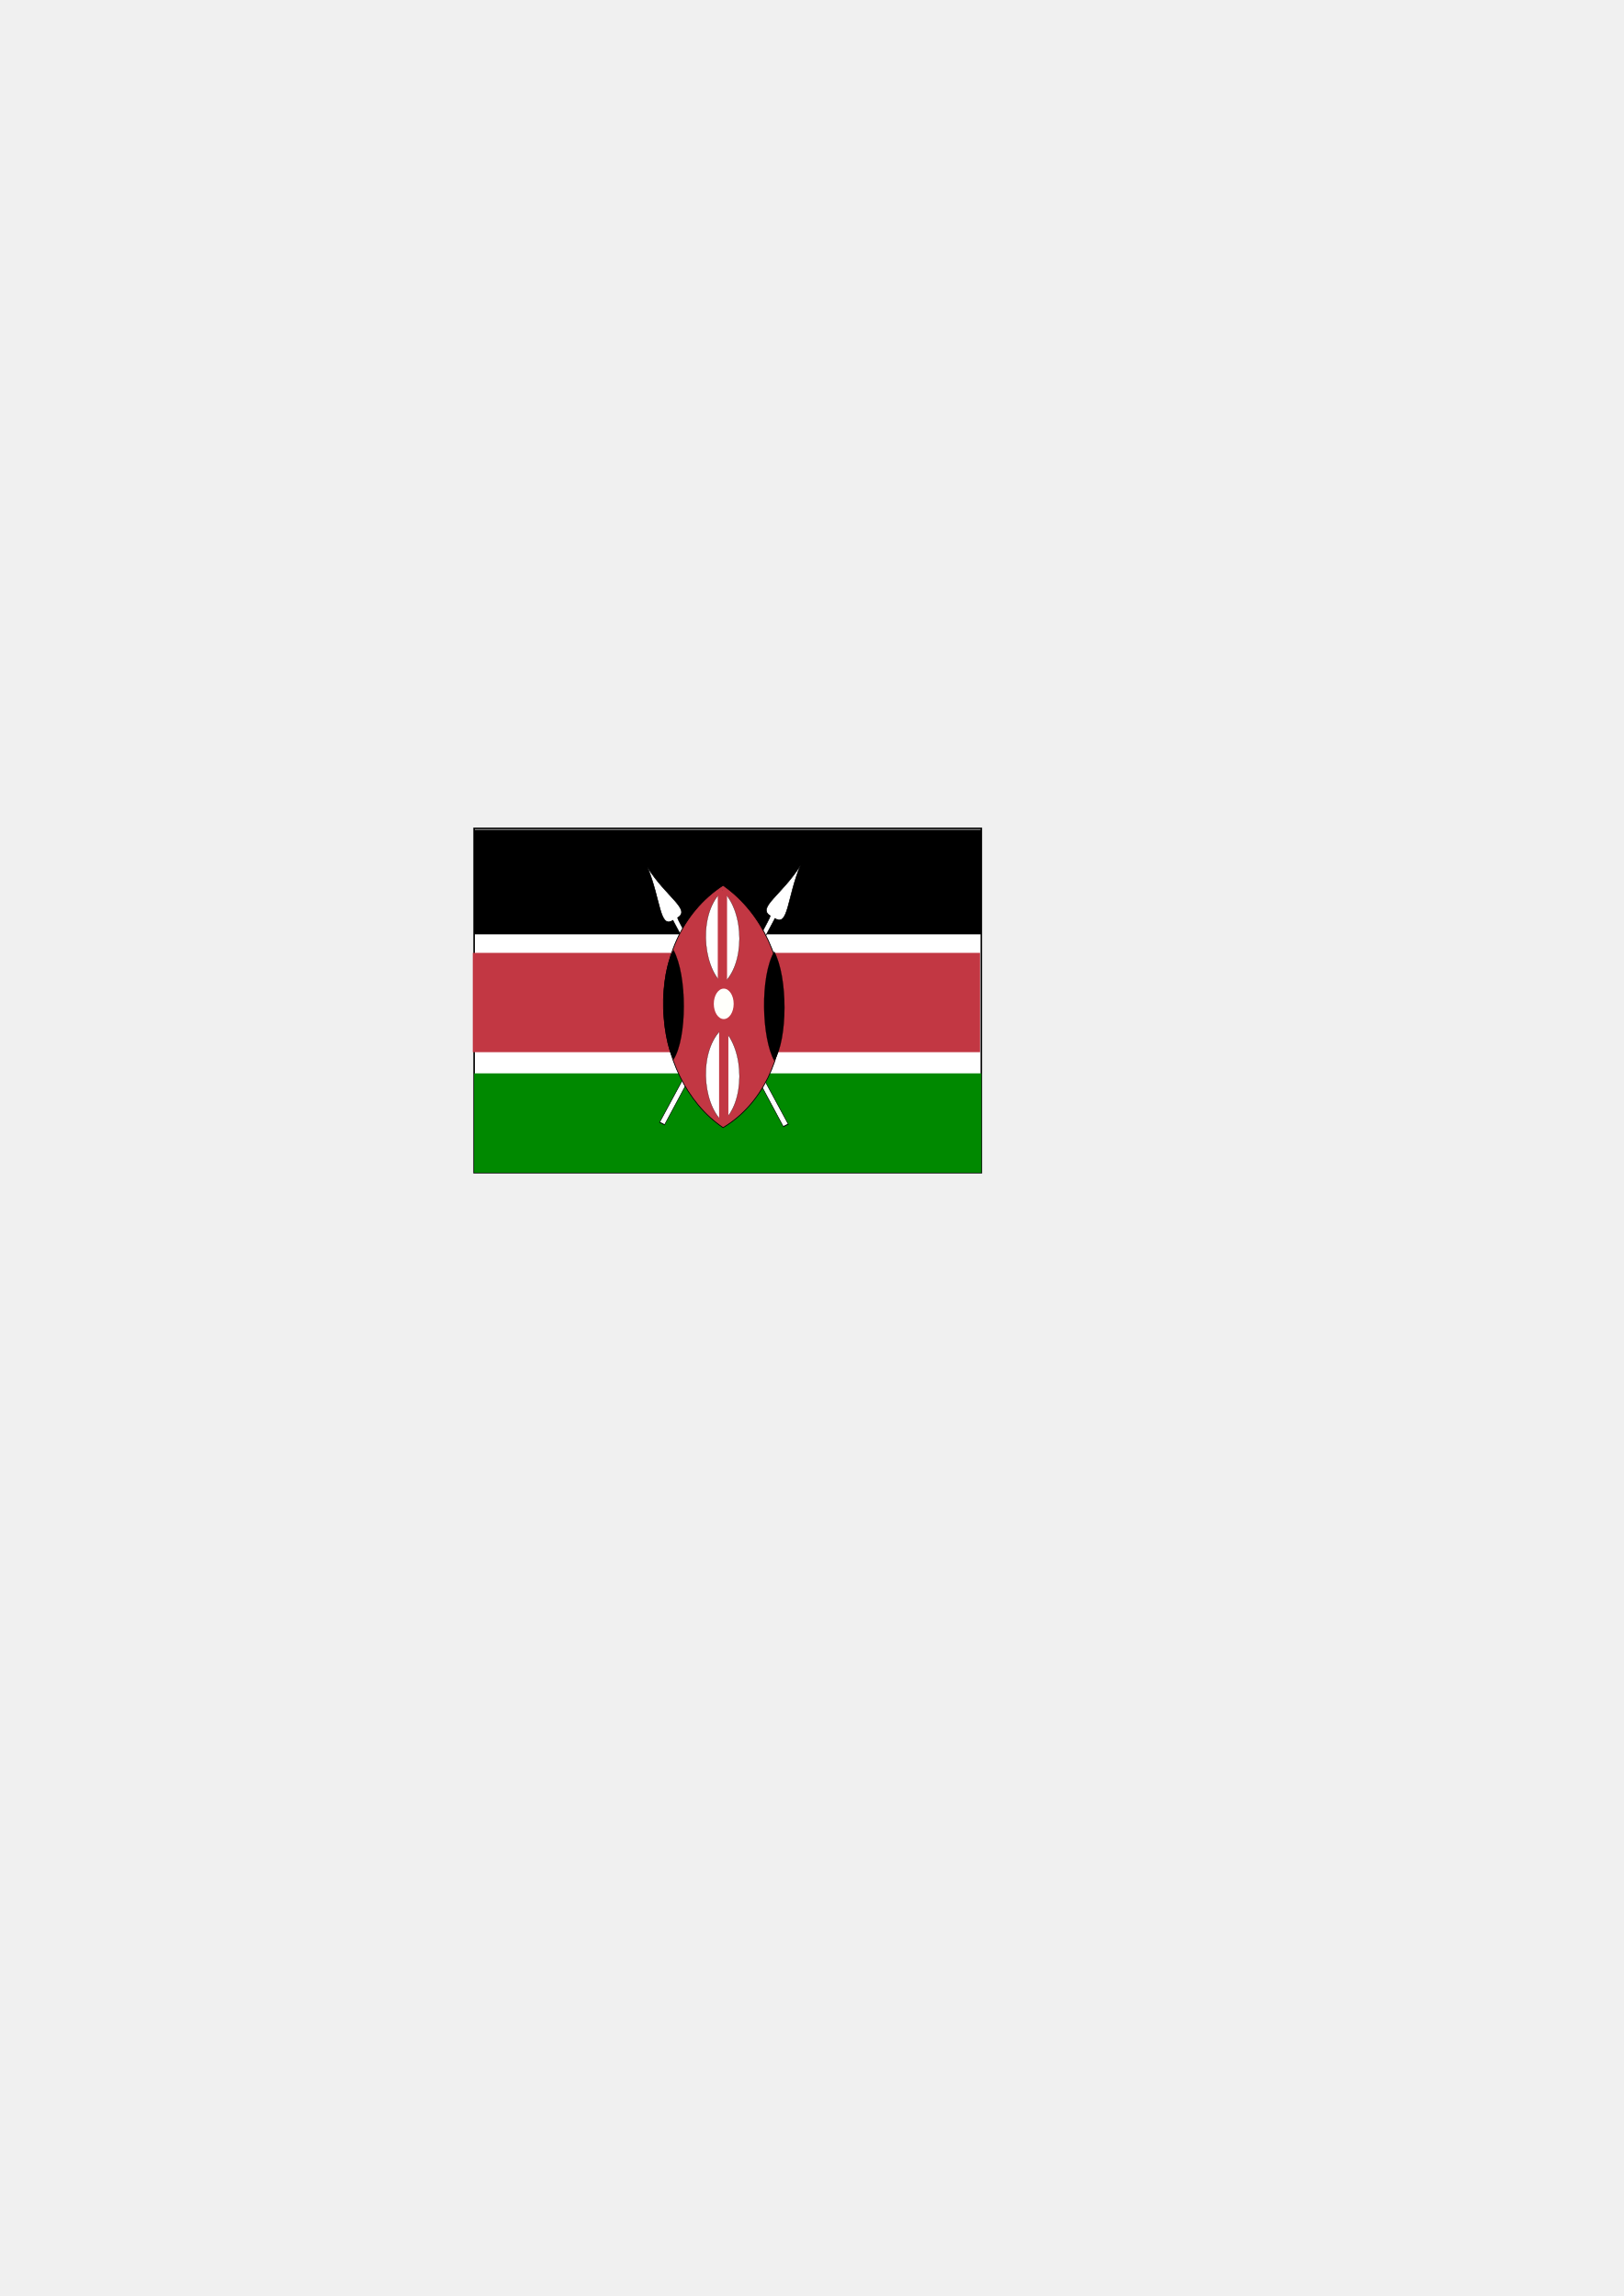
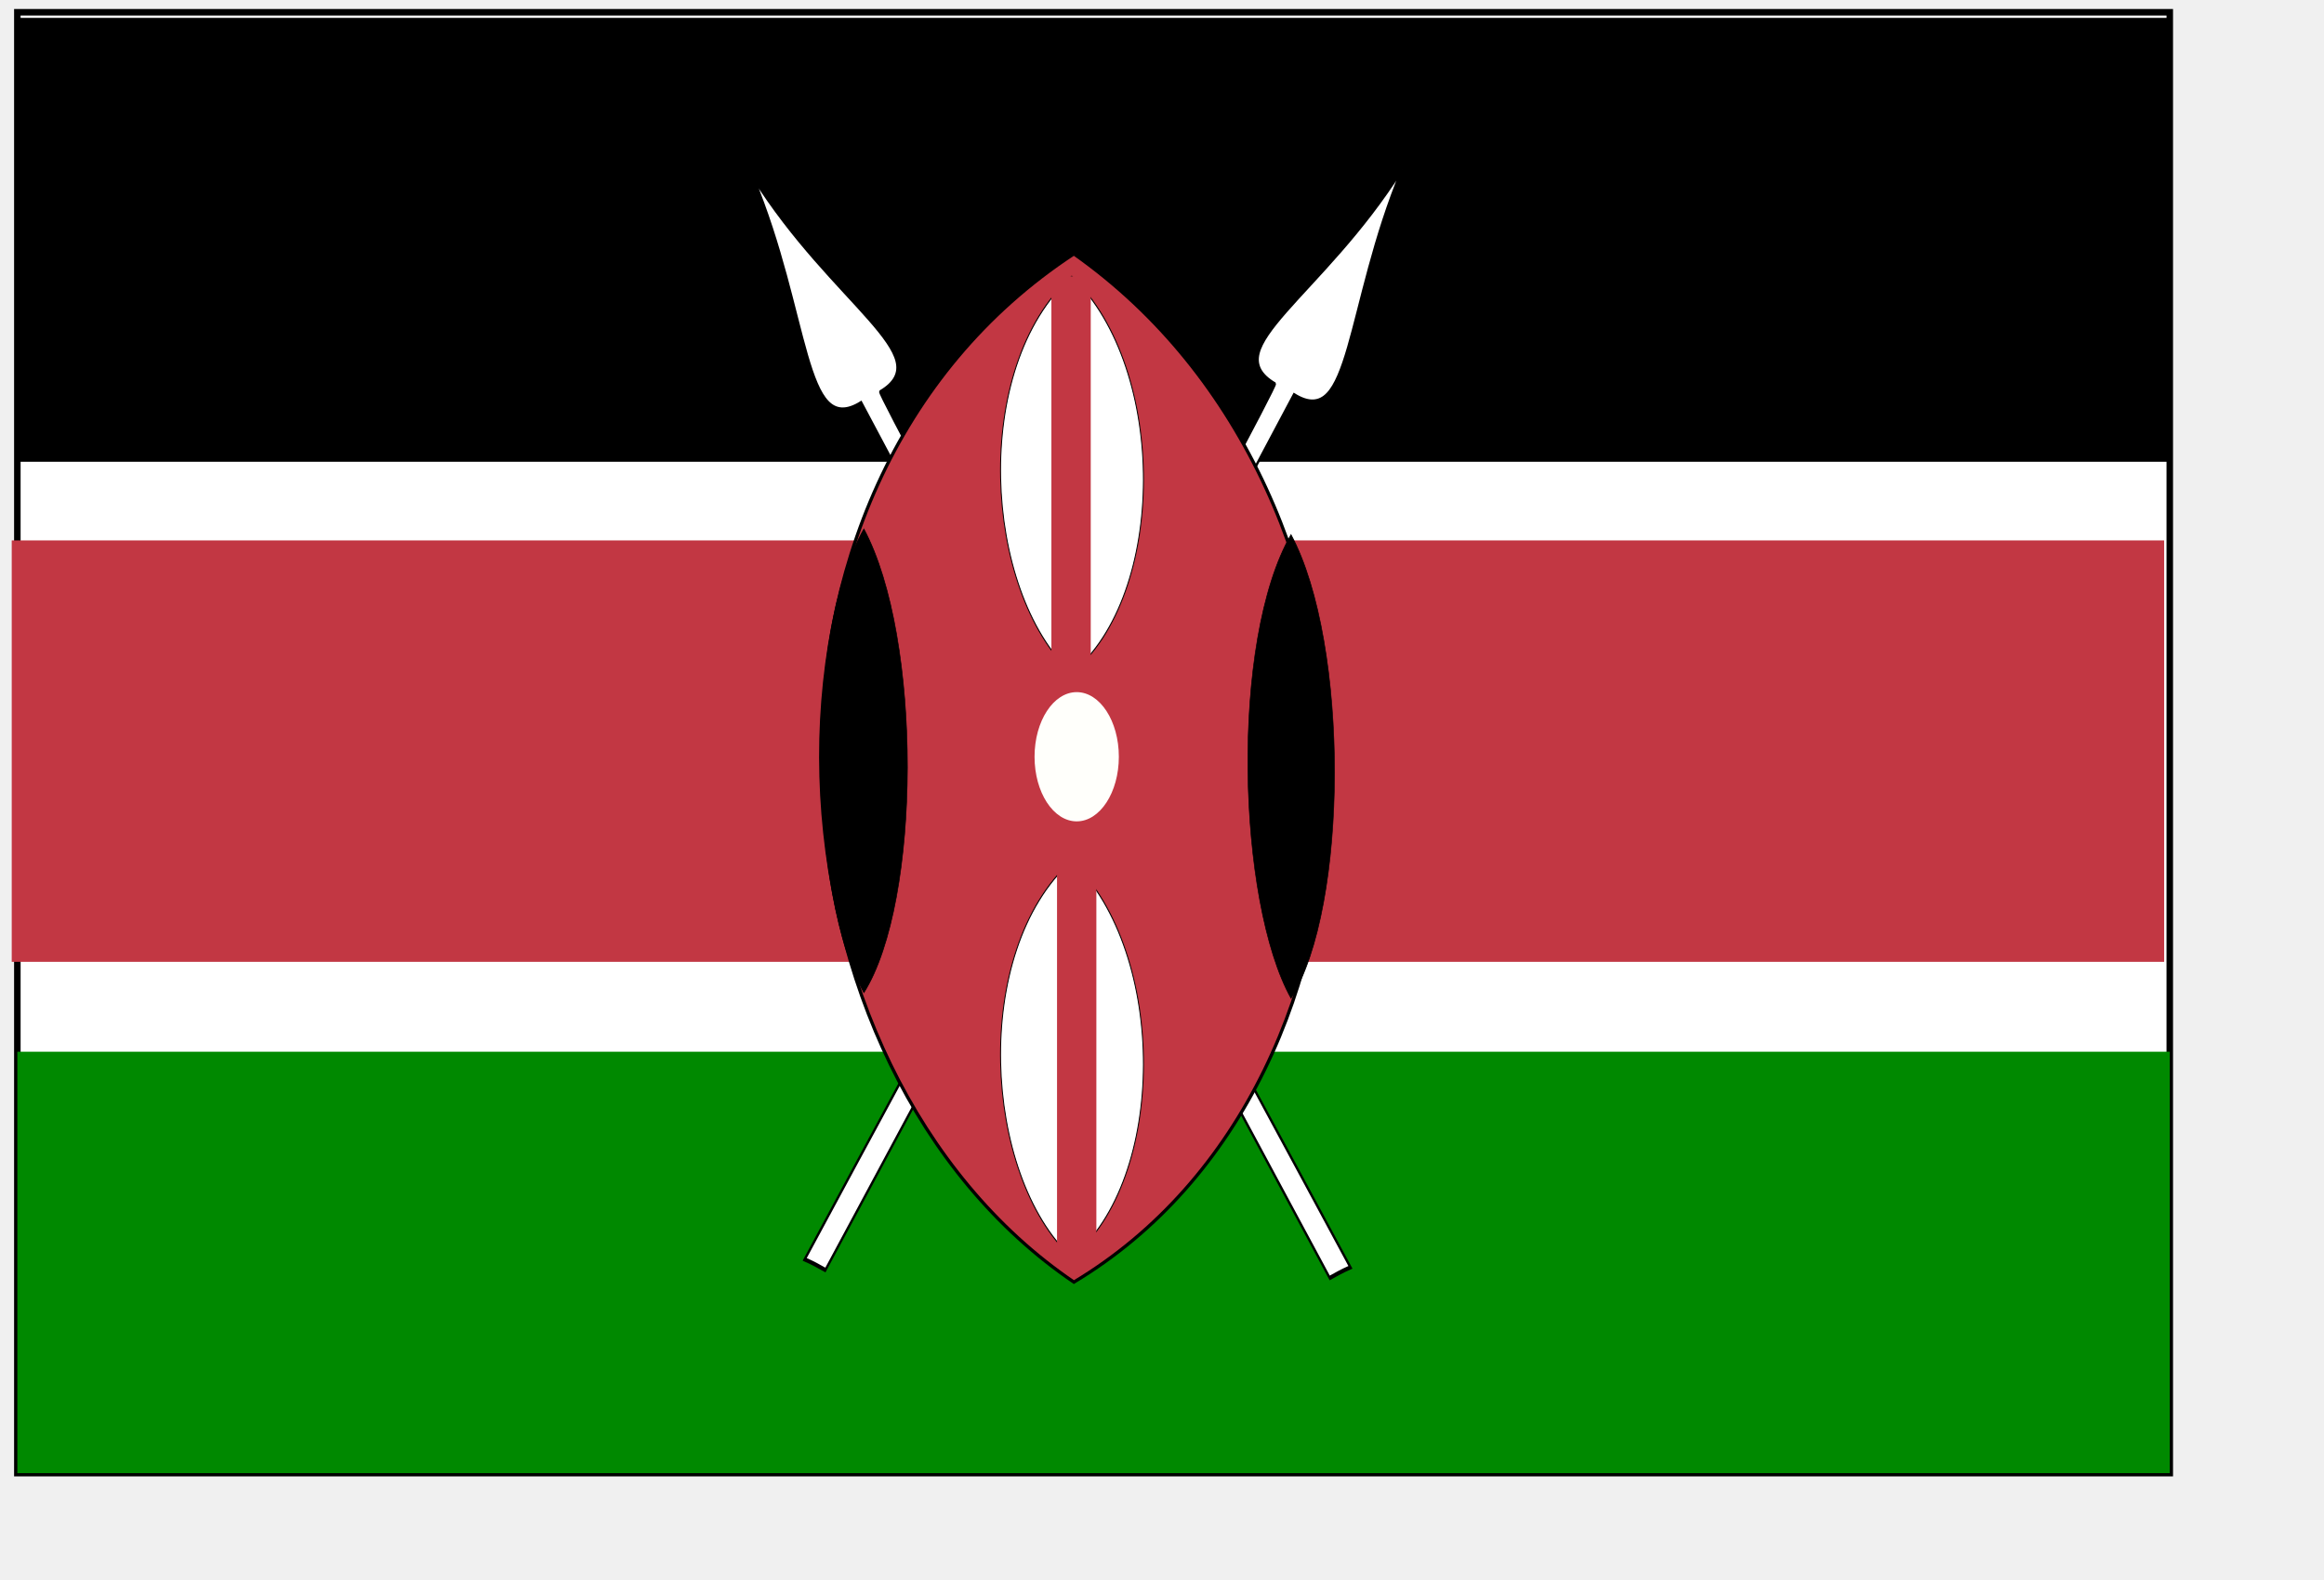
- <svg xmlns="http://www.w3.org/2000/svg" id="svg548" width="210mm" height="297mm">
+ <svg xmlns="http://www.w3.org/2000/svg" id="svg548" width="206mm" height="140mm">
  <defs id="defs550" />
-   <rect style="font-size:12;fill:#ffffff;fill-rule:evenodd;stroke-width:0.75;fill-opacity:1;stroke:#000000;stroke-opacity:1;stroke-dasharray:none;" id="rect551" width="247.937" height="168.312" x="231.753" y="405.007" />
-   <rect style="font-size:12;fill:#008900;fill-rule:evenodd;stroke-width:1pt;fill-opacity:1;" id="rect552" width="247.937" height="48.552" x="231.753" y="524.768" />
-   <rect style="font-size:12;fill:#c23743;fill-rule:evenodd;stroke-width:1pt;fill-opacity:1;" id="rect553" width="247.937" height="48.552" x="231.106" y="465.858" />
-   <rect style="font-size:12;fill:#000000;fill-rule:evenodd;stroke-width:1pt;fill-opacity:1;" id="rect554" width="247.937" height="51.141" x="231.753" y="405.654" />
-   <path style="fill:#ffffff;fill-rule:evenodd;stroke:black;stroke-opacity:1;stroke-width:0.375;stroke-linejoin:miter;stroke-linecap:butt;fill-opacity:1;stroke-dasharray:none;" d="M 351.782 674.994 C 351.782 653.747 352.391 583.18 351.743 583.18 C 340.78 582.939 351.814 573.842 353.416 560.11 C 355.705 573.613 366.037 583.649 355.208 583.219 C 355.398 602.242 355.516 660.535 355.476 674.954 C 354.064 674.954 353.613 674.915 351.782 674.994 z " id="path565" transform="matrix(0.639739,0.343725,-0.589892,1.097905,495.5724,-313.3043)" />
-   <path style="fill:#ffffff;fill-rule:evenodd;stroke:black;stroke-opacity:1;stroke-width:0.375;stroke-linejoin:miter;stroke-linecap:butt;fill-opacity:1;stroke-dasharray:none;" d="M 351.782 674.994 C 351.782 653.747 352.391 583.18 351.743 583.18 C 340.78 582.939 351.814 573.842 353.416 560.11 C 355.705 573.613 366.037 583.649 355.208 583.219 C 355.398 602.242 355.516 660.535 355.476 674.954 C 354.064 674.954 353.613 674.915 351.782 674.994 z " id="path568" transform="matrix(-0.639739,0.343725,0.589892,1.097905,212.1863,-312.3888)" />
-   <path style="fill:#c23743;fill-rule:evenodd;stroke:#000000;stroke-opacity:1;stroke-width:0.375;stroke-linejoin:miter;stroke-linecap:butt;fill-opacity:1;stroke-dasharray:none;" d="M 353.456 433.49 C 392.945 461.327 392.297 528.651 353.456 551.957 C 317.204 527.357 312.025 460.679 353.456 433.49 z " id="path555" transform="translate(0,-0.647385)" />
-   <path style="fill-rule:evenodd;stroke:none;fill:#fffffb;fill-opacity:1;stroke-opacity:1;stroke-width:1pt;stroke-linejoin:miter;stroke-linecap:butt;" id="path557" d="M 359.929 494.666 A 4.855 7.445 0 1 0 350.219,494.666 A 4.855 7.445 0 1 0 359.929 494.666 L 355.074 494.666 z" transform="translate(-1.294708,-3.884155)" />
-   <path style="fill:#ffffff;fill-rule:evenodd;stroke:#000000;stroke-opacity:1;stroke-width:0.375;stroke-linejoin:miter;stroke-linecap:butt;fill-opacity:1;stroke-dasharray:none;" d="M 353.456 433.49 C 392.945 461.327 392.297 528.651 353.456 551.957 C 317.204 527.357 312.025 460.679 353.456 433.49 z " id="path558" transform="matrix(0.28118,0,0,0.385913,253.8235,268.1427)" />
-   <path style="fill:#ffffff;fill-rule:evenodd;stroke:#000000;stroke-opacity:1;stroke-width:0.375;stroke-linejoin:miter;stroke-linecap:butt;fill-opacity:1;stroke-dasharray:none;" d="M 353.456 433.49 C 392.945 461.327 392.297 528.651 353.456 551.957 C 317.204 527.357 312.025 460.679 353.456 433.49 z " id="path559" transform="matrix(0.28118,0,0,0.385913,253.8235,335.4677)" />
-   <rect style="font-size:12;fill:#c23743;fill-rule:evenodd;stroke-width:1pt;fill-opacity:1;" id="rect560" width="4.531" height="46.61" x="350.866" y="435.433" />
-   <rect style="font-size:12;fill:#c23743;fill-rule:evenodd;stroke-width:1pt;fill-opacity:1;" id="rect561" width="4.531" height="46.61" x="351.514" y="502.11" />
-   <path style="fill:#000000;fill-rule:evenodd;stroke:#000000;stroke-opacity:1;stroke-width:0.375;stroke-linejoin:miter;stroke-linecap:butt;fill-opacity:1;stroke-dasharray:none;" d="M 353.456 433.49 C 392.945 461.327 392.297 528.651 353.456 551.957 C 317.204 527.357 312.025 460.679 353.456 433.49 z " id="path562" transform="matrix(0.170593,0,0,0.450577,268.9709,269.2424)" />
-   <path style="fill:#000000;fill-rule:evenodd;stroke:#000000;stroke-opacity:1;stroke-width:0.375;stroke-linejoin:miter;stroke-linecap:butt;fill-opacity:1;stroke-dasharray:none;" d="M 353.456 433.49 C 392.945 461.327 392.297 528.651 353.456 551.957 C 317.204 527.357 312.025 460.679 353.456 433.49 z " id="path563" transform="matrix(0.170593,0,0,0.450577,318.1699,269.8897)" />
+   <g id="g565" transform="matrix(2.908399,0,0,2.908399,-668.2187,-1173.815)">
+     <rect style="font-size:12;fill:#ffffff;fill-rule:evenodd;stroke-width:0.75;fill-opacity:1;stroke:#000000;stroke-opacity:1;stroke-dasharray:none;" id="rect551" width="247.937" height="168.312" x="231.753" y="405.007" />
+     <rect style="font-size:12;fill:#008900;fill-rule:evenodd;stroke-width:1pt;fill-opacity:1;" id="rect552" width="247.937" height="48.552" x="231.753" y="524.768" />
+     <rect style="font-size:12;fill:#c23743;fill-rule:evenodd;stroke-width:1pt;fill-opacity:1;" id="rect553" width="247.937" height="48.552" x="231.106" y="465.858" />
+     <rect style="font-size:12;fill:#000000;fill-rule:evenodd;stroke-width:1pt;fill-opacity:1;" id="rect554" width="247.937" height="51.141" x="231.753" y="405.654" />
+     <path style="fill:#ffffff;fill-rule:evenodd;stroke:black;stroke-opacity:1;stroke-width:0.375;stroke-linejoin:miter;stroke-linecap:butt;fill-opacity:1;stroke-dasharray:none;" d="M 351.782 674.994 C 351.782 653.747 352.391 583.18 351.743 583.18 C 340.78 582.939 351.814 573.842 353.416 560.11 C 355.705 573.613 366.037 583.649 355.208 583.219 C 355.398 602.242 355.516 660.535 355.476 674.954 C 354.064 674.954 353.613 674.915 351.782 674.994 z " id="path565" transform="matrix(0.639739,0.343725,-0.589892,1.097905,495.5724,-313.3043)" />
+     <path style="fill:#ffffff;fill-rule:evenodd;stroke:black;stroke-opacity:1;stroke-width:0.375;stroke-linejoin:miter;stroke-linecap:butt;fill-opacity:1;stroke-dasharray:none;" d="M 351.782 674.994 C 351.782 653.747 352.391 583.18 351.743 583.18 C 340.78 582.939 351.814 573.842 353.416 560.11 C 355.705 573.613 366.037 583.649 355.208 583.219 C 355.398 602.242 355.516 660.535 355.476 674.954 C 354.064 674.954 353.613 674.915 351.782 674.994 z " id="path568" transform="matrix(-0.639739,0.343725,0.589892,1.097905,212.1863,-312.3888)" />
+     <path style="fill:#c23743;fill-rule:evenodd;stroke:#000000;stroke-opacity:1;stroke-width:0.375;stroke-linejoin:miter;stroke-linecap:butt;fill-opacity:1;stroke-dasharray:none;" d="M 353.456 433.49 C 392.945 461.327 392.297 528.651 353.456 551.957 C 317.204 527.357 312.025 460.679 353.456 433.49 z " id="path555" transform="translate(0,-0.647385)" />
+     <path style="fill-rule:evenodd;stroke:none;fill:#fffffb;fill-opacity:1;stroke-opacity:1;stroke-width:1pt;stroke-linejoin:miter;stroke-linecap:butt;" id="path557" d="M 359.929 494.666 A 4.855 7.445 0 1 0 350.219,494.666 A 4.855 7.445 0 1 0 359.929 494.666 L 355.074 494.666 z" transform="translate(-1.294708,-3.884155)" />
+     <path style="fill:#ffffff;fill-rule:evenodd;stroke:#000000;stroke-opacity:1;stroke-width:0.375;stroke-linejoin:miter;stroke-linecap:butt;fill-opacity:1;stroke-dasharray:none;" d="M 353.456 433.49 C 392.945 461.327 392.297 528.651 353.456 551.957 C 317.204 527.357 312.025 460.679 353.456 433.49 z " id="path558" transform="matrix(0.28118,0,0,0.385913,253.8235,268.1427)" />
+     <path style="fill:#ffffff;fill-rule:evenodd;stroke:#000000;stroke-opacity:1;stroke-width:0.375;stroke-linejoin:miter;stroke-linecap:butt;fill-opacity:1;stroke-dasharray:none;" d="M 353.456 433.49 C 392.945 461.327 392.297 528.651 353.456 551.957 C 317.204 527.357 312.025 460.679 353.456 433.49 z " id="path559" transform="matrix(0.28118,0,0,0.385913,253.8235,335.4677)" />
+     <rect style="font-size:12;fill:#c23743;fill-rule:evenodd;stroke-width:1pt;fill-opacity:1;" id="rect560" width="4.531" height="46.61" x="350.866" y="435.433" />
+     <rect style="font-size:12;fill:#c23743;fill-rule:evenodd;stroke-width:1pt;fill-opacity:1;" id="rect561" width="4.531" height="46.61" x="351.514" y="502.11" />
+     <path style="fill:#000000;fill-rule:evenodd;stroke:#000000;stroke-opacity:1;stroke-width:0.375;stroke-linejoin:miter;stroke-linecap:butt;fill-opacity:1;stroke-dasharray:none;" d="M 353.456 433.49 C 392.945 461.327 392.297 528.651 353.456 551.957 C 317.204 527.357 312.025 460.679 353.456 433.49 z " id="path562" transform="matrix(0.170593,0,0,0.450577,268.9709,269.2424)" />
+     <path style="fill:#000000;fill-rule:evenodd;stroke:#000000;stroke-opacity:1;stroke-width:0.375;stroke-linejoin:miter;stroke-linecap:butt;fill-opacity:1;stroke-dasharray:none;" d="M 353.456 433.49 C 392.945 461.327 392.297 528.651 353.456 551.957 C 317.204 527.357 312.025 460.679 353.456 433.49 z " id="path563" transform="matrix(0.170593,0,0,0.450577,318.1699,269.8897)" />
+   </g>
</svg>
